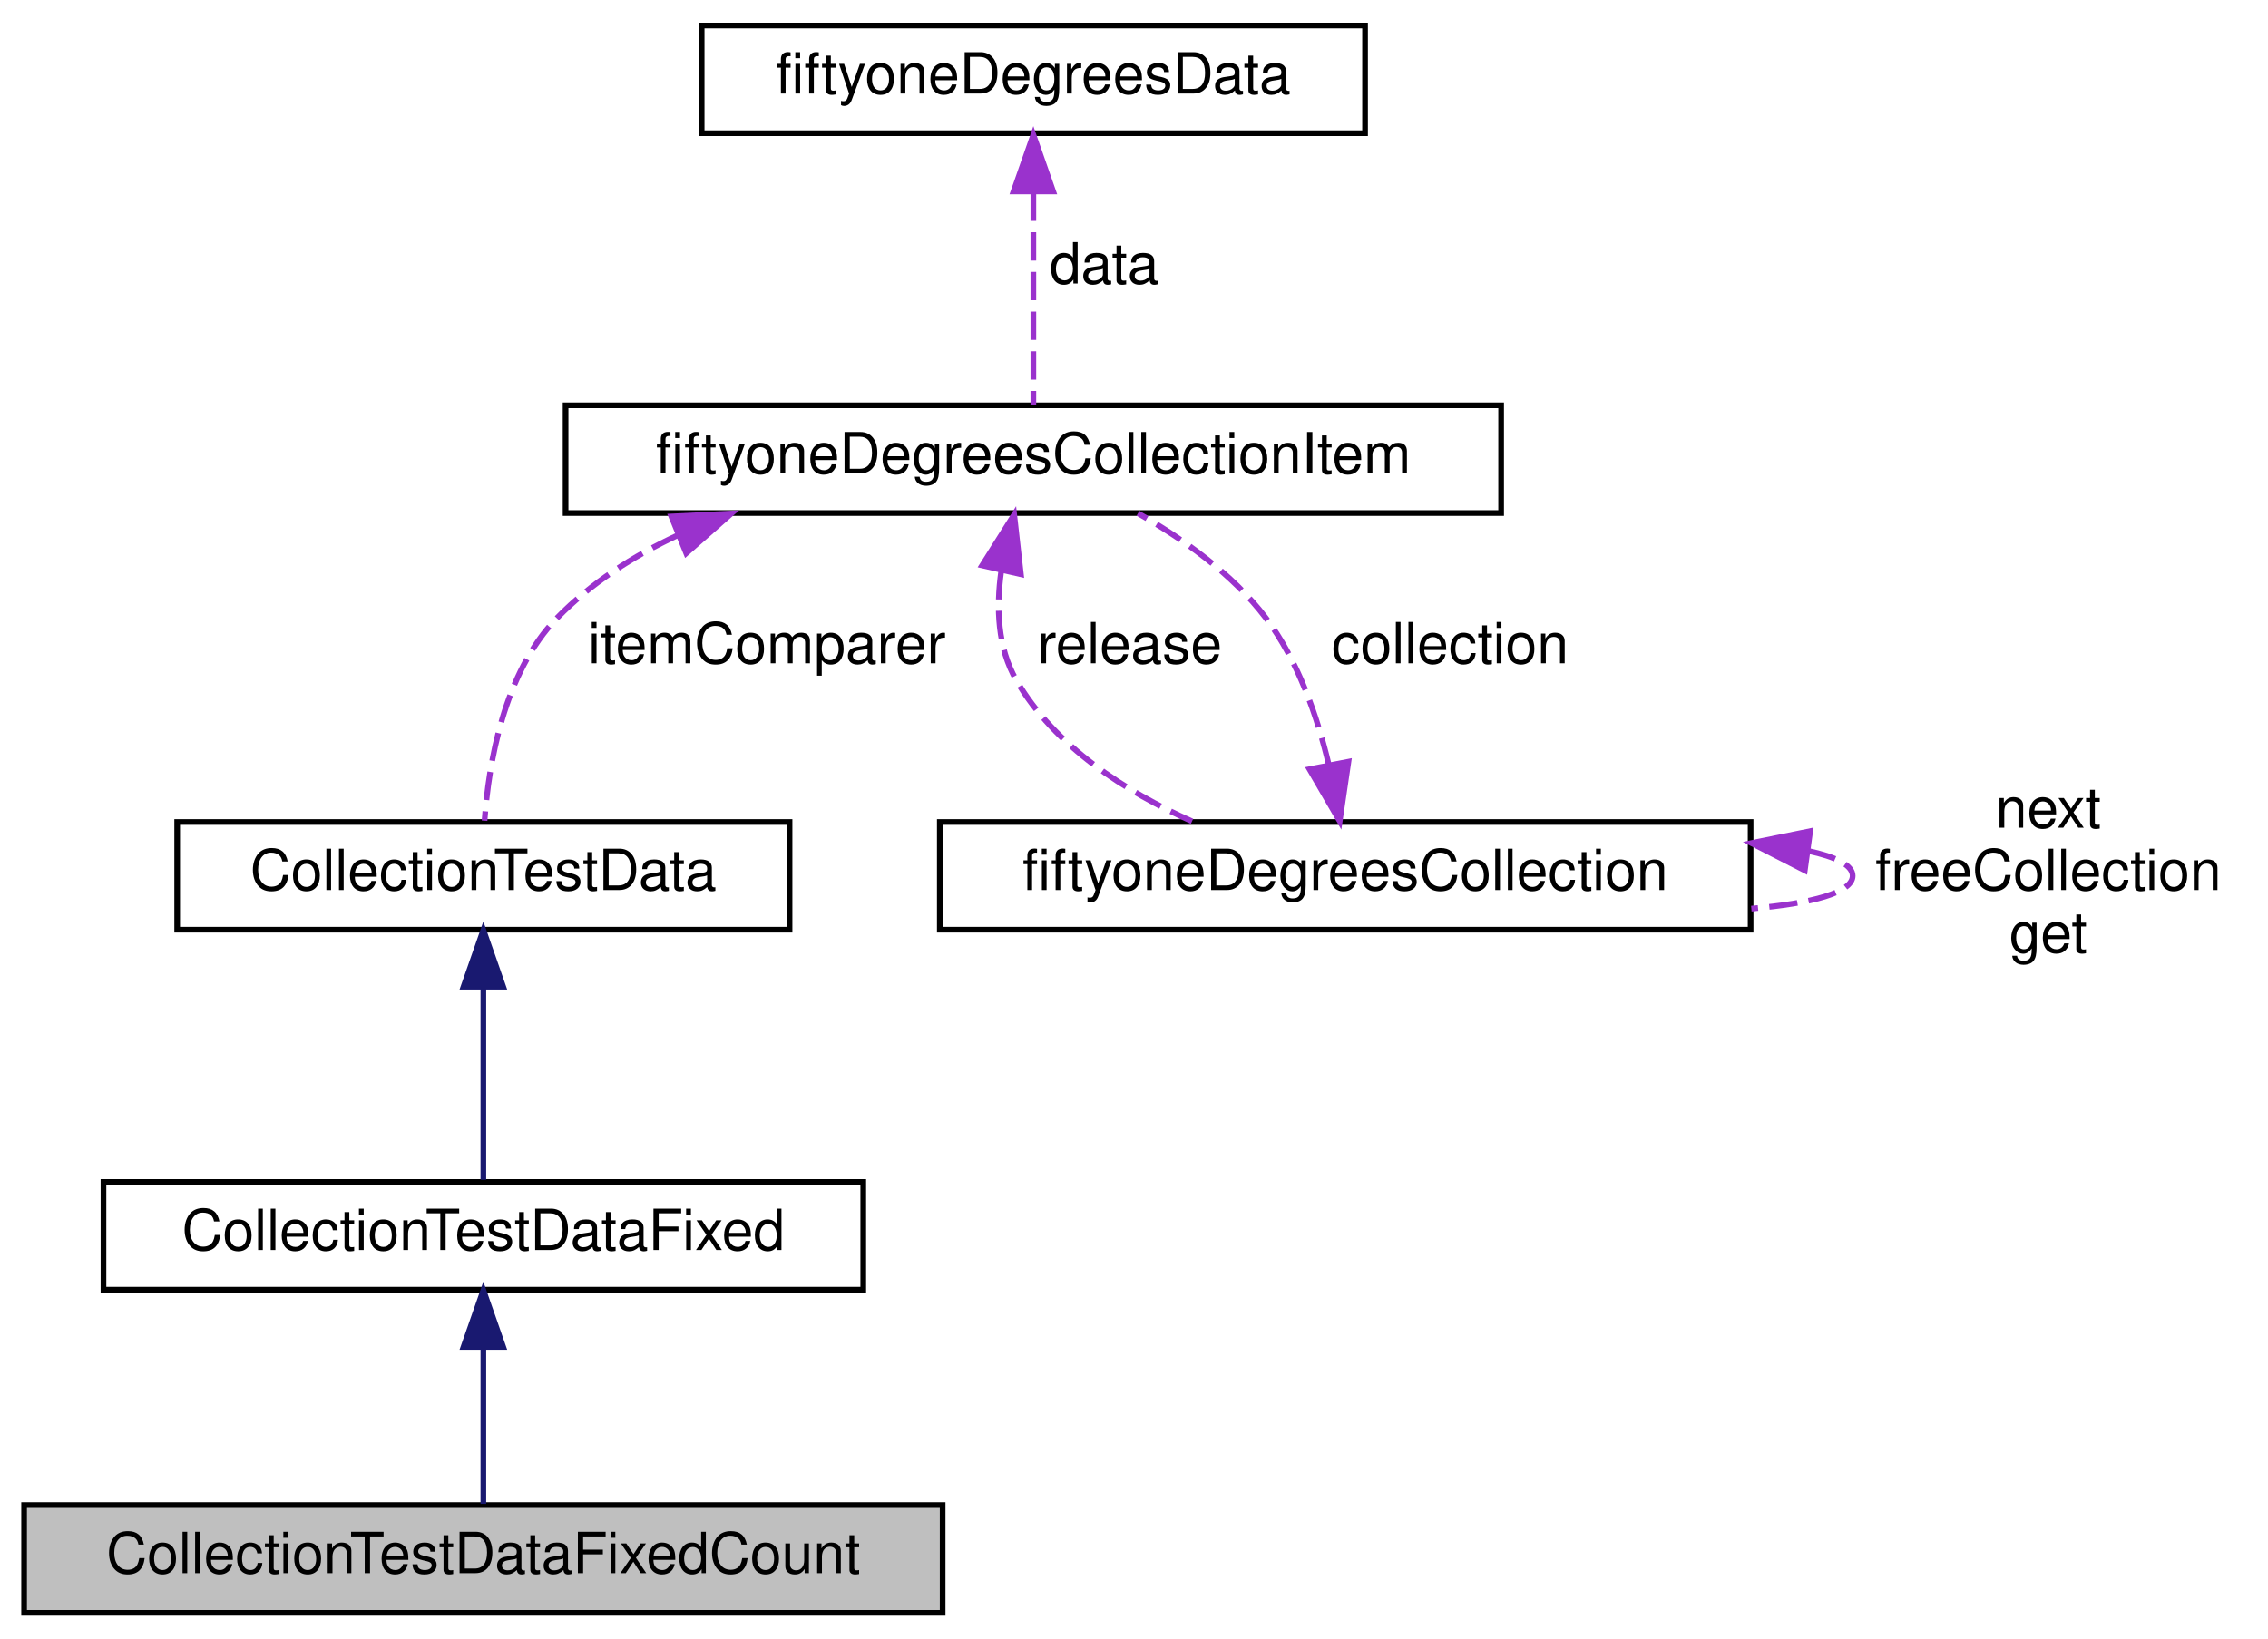
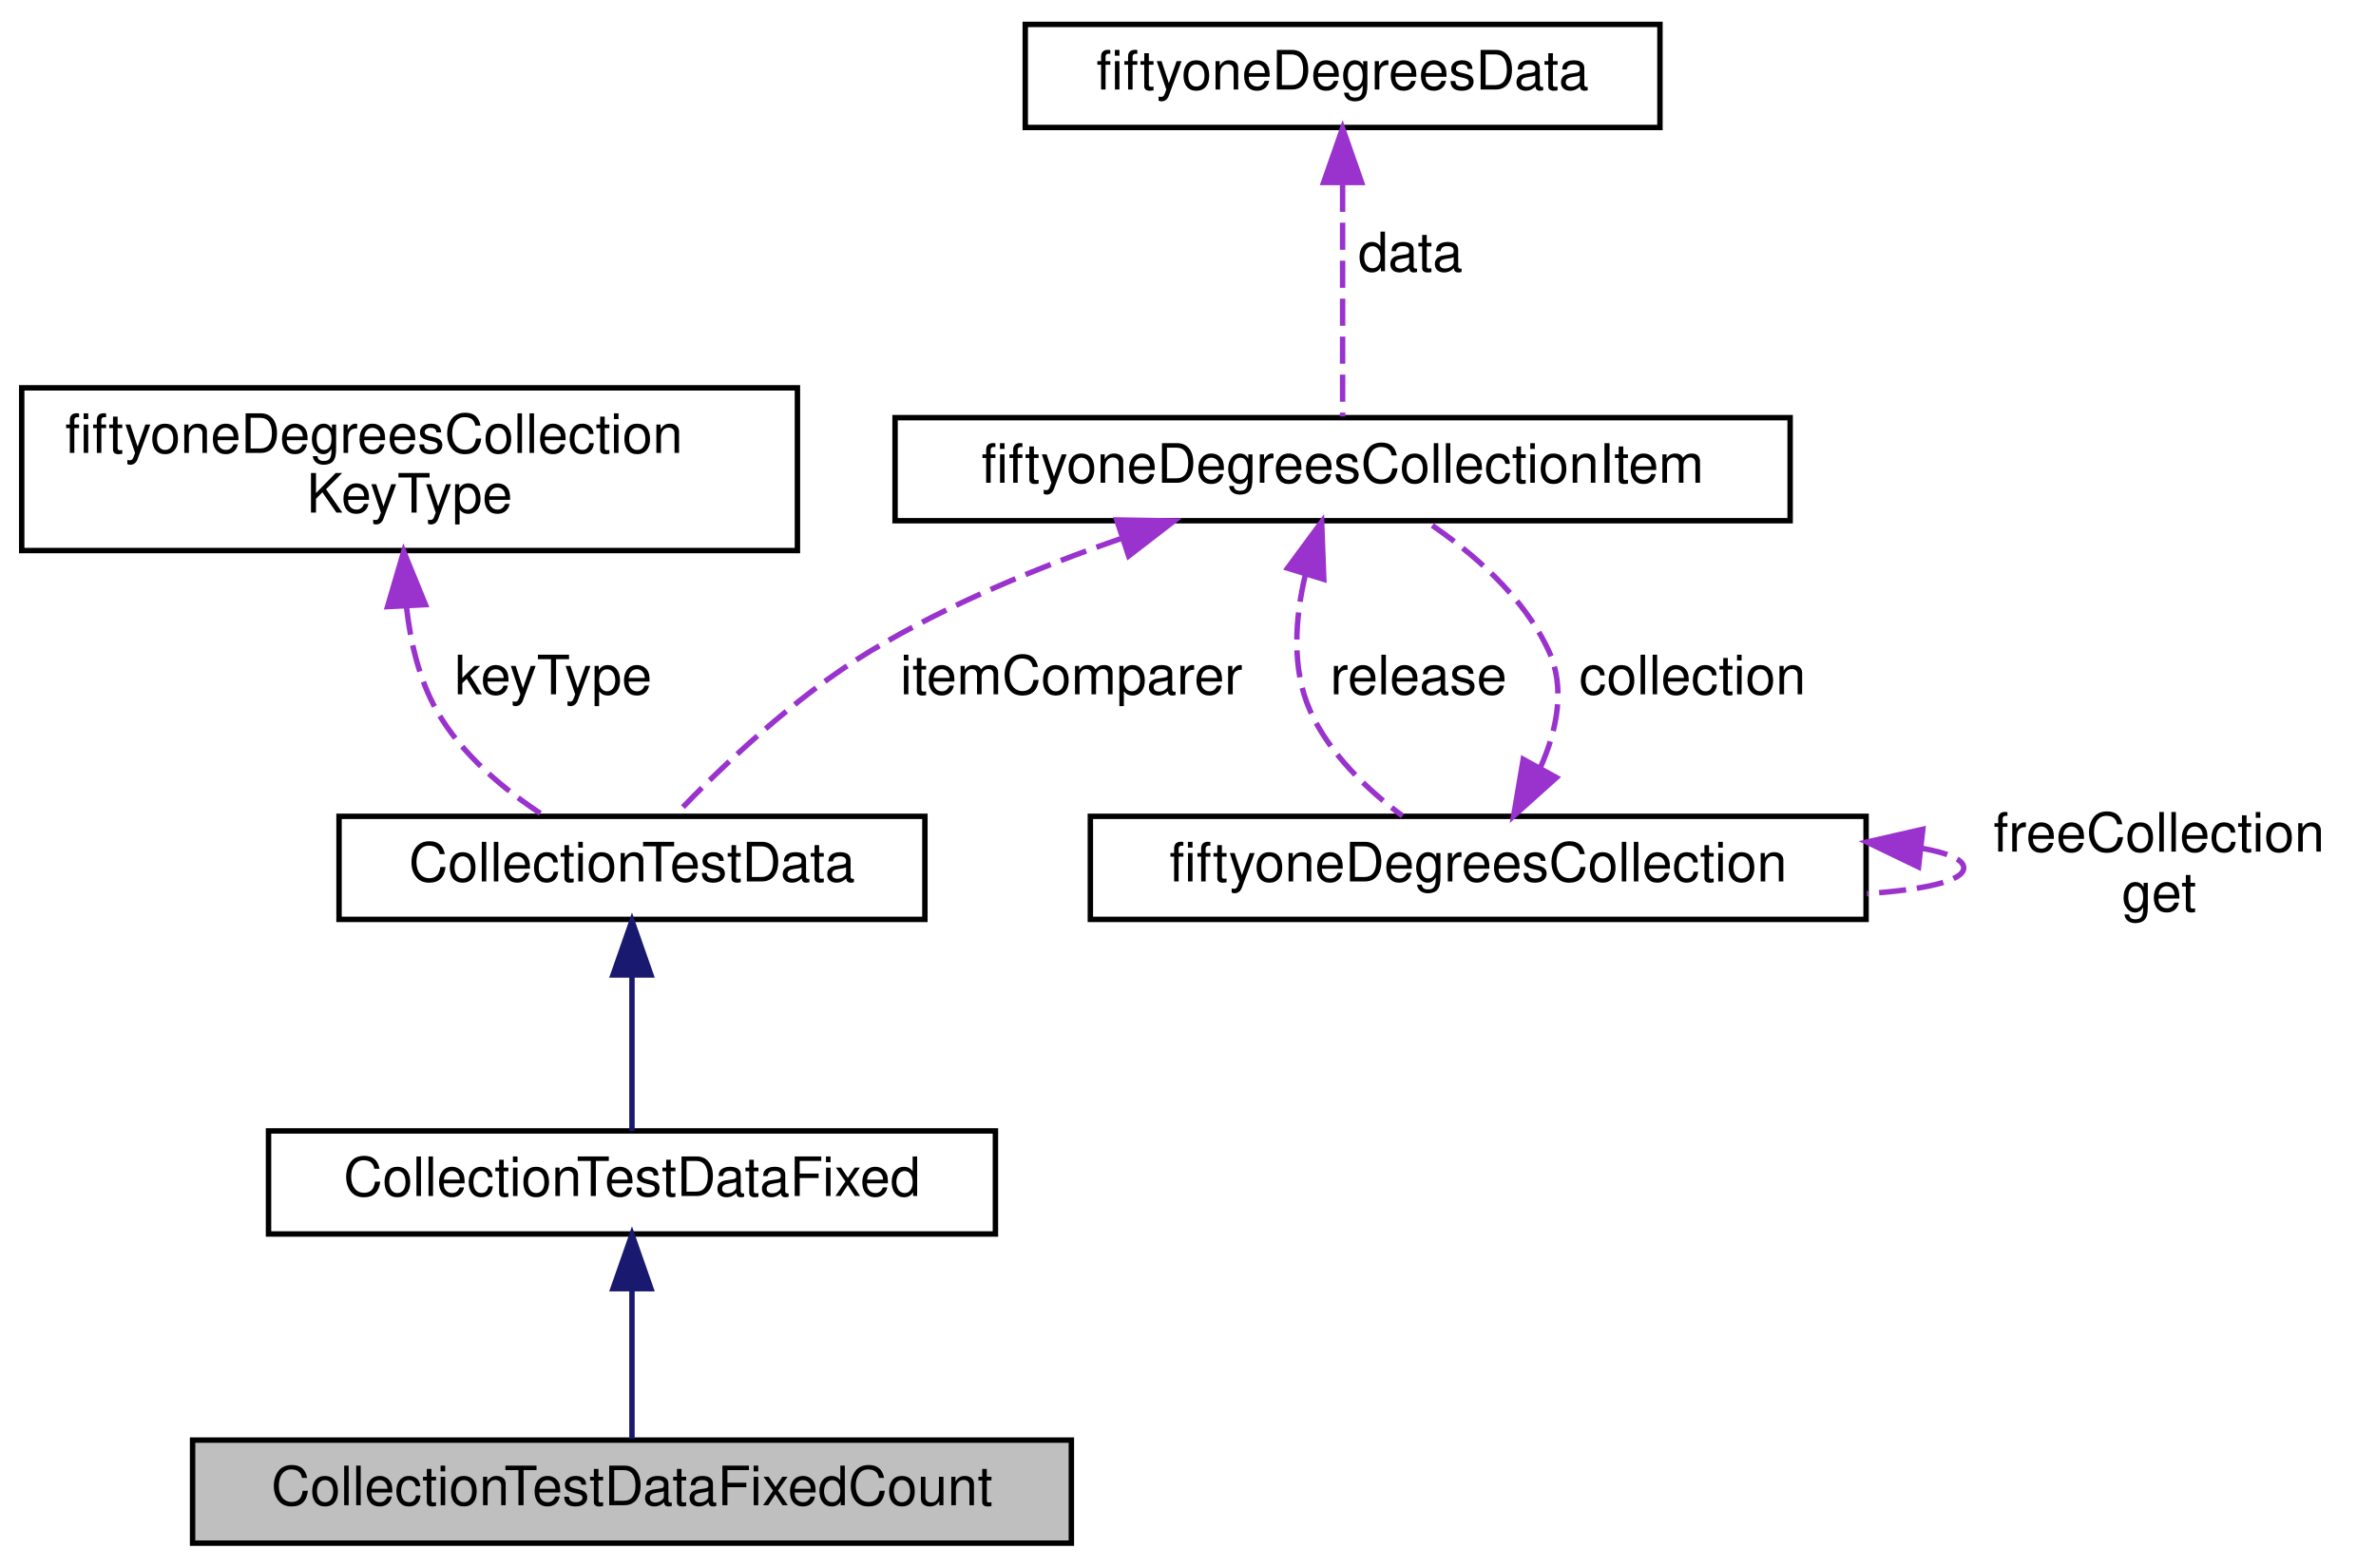
- <svg xmlns="http://www.w3.org/2000/svg" xmlns:xlink="http://www.w3.org/1999/xlink" width="400pt" height="289pt" viewBox="0.00 0.00 399.50 289.00">
+ <svg xmlns="http://www.w3.org/2000/svg" xmlns:xlink="http://www.w3.org/1999/xlink" width="438pt" height="289pt" viewBox="0.00 0.00 438.00 289.00">
  <g id="graph0" class="graph" transform="scale(1 1) rotate(0) translate(4 285)">
    <g id="node1" class="node">
      <g id="a_node1">
        <a xlink:title=" ">
-           <polygon fill="#bfbfbf" stroke="black" points="0,-0.5 0,-19.5 162,-19.5 162,-0.5 0,-0.5" />
-           <text text-anchor="middle" x="81" y="-7.5" font-family="Helvetica,sans-Serif" font-size="10.00">CollectionTestDataFixedCount</text>
+           <polygon fill="#bfbfbf" stroke="black" points="31.5,-0.5 31.5,-19.5 193.5,-19.5 193.5,-0.5 31.5,-0.5" />
+           <text text-anchor="middle" x="112.5" y="-7.5" font-family="Helvetica,sans-Serif" font-size="10.00">CollectionTestDataFixedCount</text>
        </a>
      </g>
    </g>
    <g id="node2" class="node">
      <g id="a_node2">
        <a xlink:href="class_collection_test_data_fixed.html" target="_top" xlink:title=" ">
-           <polygon fill="none" stroke="black" points="14,-57.5 14,-76.5 148,-76.5 148,-57.5 14,-57.5" />
-           <text text-anchor="middle" x="81" y="-64.5" font-family="Helvetica,sans-Serif" font-size="10.00">CollectionTestDataFixed</text>
+           <polygon fill="none" stroke="black" points="45.5,-57.5 45.5,-76.5 179.5,-76.5 179.5,-57.5 45.5,-57.5" />
+           <text text-anchor="middle" x="112.5" y="-64.5" font-family="Helvetica,sans-Serif" font-size="10.00">CollectionTestDataFixed</text>
        </a>
      </g>
    </g>
    <g id="edge1" class="edge">
-       <path fill="none" stroke="midnightblue" d="M81,-47.12C81,-37.82 81,-27.06 81,-19.71" />
-       <polygon fill="midnightblue" stroke="midnightblue" points="77.5,-47.41 81,-57.41 84.5,-47.41 77.5,-47.41" />
+       <path fill="none" stroke="midnightblue" d="M112.5,-47.12C112.5,-37.82 112.5,-27.06 112.5,-19.71" />
+       <polygon fill="midnightblue" stroke="midnightblue" points="109,-47.41 112.5,-57.41 116,-47.41 109,-47.41" />
    </g>
    <g id="node3" class="node">
      <g id="a_node3">
        <a xlink:href="class_collection_test_data.html" target="_top" xlink:title=" ">
-           <polygon fill="none" stroke="black" points="27,-121 27,-140 135,-140 135,-121 27,-121" />
-           <text text-anchor="middle" x="81" y="-128" font-family="Helvetica,sans-Serif" font-size="10.00">CollectionTestData</text>
+           <polygon fill="none" stroke="black" points="58.5,-115.5 58.5,-134.5 166.5,-134.5 166.5,-115.5 58.5,-115.5" />
+           <text text-anchor="middle" x="112.5" y="-122.5" font-family="Helvetica,sans-Serif" font-size="10.00">CollectionTestData</text>
        </a>
      </g>
    </g>
    <g id="edge2" class="edge">
-       <path fill="none" stroke="midnightblue" d="M81,-110.82C81,-99.55 81,-85.72 81,-76.88" />
-       <polygon fill="midnightblue" stroke="midnightblue" points="77.5,-110.95 81,-120.95 84.5,-110.95 77.5,-110.95" />
+       <path fill="none" stroke="midnightblue" d="M112.5,-104.95C112.5,-95.29 112.5,-84.03 112.5,-76.51" />
+       <polygon fill="midnightblue" stroke="midnightblue" points="109,-105.25 112.5,-115.25 116,-105.25 109,-105.25" />
    </g>
    <g id="node4" class="node">
      <g id="a_node4">
-         <a xlink:href="structfiftyone_degrees_collection_item.html" target="_top" xlink:title="Used to store a handle to the underlying item that could be used to release the item when it's finish...">
-           <polygon fill="none" stroke="black" points="95.5,-194.5 95.5,-213.5 260.5,-213.5 260.5,-194.5 95.5,-194.5" />
-           <text text-anchor="middle" x="178" y="-201.5" font-family="Helvetica,sans-Serif" font-size="10.00">fiftyoneDegreesCollectionItem</text>
+         <a xlink:href="structfiftyone_degrees_collection_key_type.html" target="_top" xlink:title="Explains to a collection how to properly extract the requested value.">
+           <polygon fill="none" stroke="black" points="0,-183.5 0,-213.5 143,-213.5 143,-183.5 0,-183.5" />
+           <text text-anchor="start" x="8" y="-201.5" font-family="Helvetica,sans-Serif" font-size="10.00">fiftyoneDegreesCollection</text>
+           <text text-anchor="middle" x="71.5" y="-190.5" font-family="Helvetica,sans-Serif" font-size="10.00">KeyType</text>
        </a>
      </g>
    </g>
    <g id="edge3" class="edge">
-       <path fill="none" stroke="#9a32cd" stroke-dasharray="5,2" d="M115.28,-190.58C107.39,-186.91 99.99,-182.15 94,-176 84.57,-166.31 81.92,-150.17 81.21,-140.23" />
-       <polygon fill="#9a32cd" stroke="#9a32cd" points="114.15,-193.89 124.73,-194.41 116.78,-187.41 114.15,-193.89" />
-       <text text-anchor="middle" x="131" y="-168" font-family="Helvetica,sans-Serif" font-size="10.00"> itemComparer</text>
+       <path fill="none" stroke="#9a32cd" stroke-dasharray="5,2" d="M70.95,-172.93C71.69,-166.45 73.3,-159.69 76.5,-154 81.08,-145.86 89.08,-139.27 96.39,-134.54" />
+       <polygon fill="#9a32cd" stroke="#9a32cd" points="67.44,-173.16 70.42,-183.33 74.43,-173.52 67.44,-173.16" />
+       <text text-anchor="middle" x="98" y="-157" font-family="Helvetica,sans-Serif" font-size="10.00"> keyType</text>
    </g>
    <g id="node5" class="node">
      <g id="a_node5">
-         <a xlink:href="structfiftyone_degrees_collection.html" target="_top" xlink:title="All the shared methods and fields required by file, memory and cached collections.">
-           <polygon fill="none" stroke="black" points="161.5,-121 161.5,-140 304.5,-140 304.5,-121 161.5,-121" />
-           <text text-anchor="middle" x="233" y="-128" font-family="Helvetica,sans-Serif" font-size="10.00">fiftyoneDegreesCollection</text>
+         <a xlink:href="structfiftyone_degrees_collection_item.html" target="_top" xlink:title="Used to store a handle to the underlying item that could be used to release the item when it's finish...">
+           <polygon fill="none" stroke="black" points="161,-189 161,-208 326,-208 326,-189 161,-189" />
+           <text text-anchor="middle" x="243.5" y="-196" font-family="Helvetica,sans-Serif" font-size="10.00">fiftyoneDegreesCollectionItem</text>
        </a>
      </g>
    </g>
-     <g id="edge5" class="edge">
-       <path fill="none" stroke="#9a32cd" stroke-dasharray="5,2" d="M172.33,-184.24C171.43,-177.77 171.69,-170.73 175,-165 181.74,-153.32 194.28,-145.34 205.98,-140.12" />
-       <polygon fill="#9a32cd" stroke="#9a32cd" points="168.97,-185.26 174.62,-194.23 175.8,-183.7 168.97,-185.26" />
-       <text text-anchor="middle" x="195" y="-168" font-family="Helvetica,sans-Serif" font-size="10.00"> release</text>
-     </g>
    <g id="edge4" class="edge">
-       <path fill="none" stroke="#9a32cd" stroke-dasharray="5,2" d="M230.13,-149.98C228.11,-158.54 224.7,-168.46 219,-176 213.15,-183.75 204.38,-189.96 196.45,-194.45" />
-       <polygon fill="#9a32cd" stroke="#9a32cd" points="233.57,-150.64 232.03,-140.15 226.7,-149.31 233.57,-150.64" />
-       <text text-anchor="middle" x="251.5" y="-168" font-family="Helvetica,sans-Serif" font-size="10.00"> collection</text>
-     </g>
-     <g id="edge6" class="edge">
-       <path fill="none" stroke="#9a32cd" stroke-dasharray="5,2" d="M314.61,-134.91C319.54,-133.86 322.5,-132.39 322.5,-130.5 322.5,-127.54 315.29,-125.62 304.63,-124.72" />
-       <polygon fill="#9a32cd" stroke="#9a32cd" points="314.06,-131.46 304.63,-136.28 315.01,-138.39 314.06,-131.46" />
-       <text text-anchor="middle" x="357" y="-139" font-family="Helvetica,sans-Serif" font-size="10.00"> next</text>
-       <text text-anchor="middle" x="357" y="-128" font-family="Helvetica,sans-Serif" font-size="10.00">freeCollection</text>
-       <text text-anchor="middle" x="357" y="-117" font-family="Helvetica,sans-Serif" font-size="10.00">get</text>
+       <path fill="none" stroke="#9a32cd" stroke-dasharray="5,2" d="M202.83,-185.77C187.71,-180.54 170.78,-173.59 156.5,-165 142.5,-156.58 128.81,-143.45 120.52,-134.79" />
+       <polygon fill="#9a32cd" stroke="#9a32cd" points="201.86,-189.14 212.45,-188.97 204.06,-182.5 201.86,-189.14" />
+       <text text-anchor="middle" x="193.5" y="-157" font-family="Helvetica,sans-Serif" font-size="10.00"> itemComparer</text>
    </g>
    <g id="node6" class="node">
      <g id="a_node6">
-         <a xlink:href="structfiftyone_degrees_data.html" target="_top" xlink:title="Data structure used for reusing memory which may have been allocated in a previous operation.">
-           <polygon fill="none" stroke="black" points="119.5,-261.5 119.5,-280.5 236.5,-280.5 236.5,-261.5 119.5,-261.5" />
-           <text text-anchor="middle" x="178" y="-268.5" font-family="Helvetica,sans-Serif" font-size="10.00">fiftyoneDegreesData</text>
+         <a xlink:href="structfiftyone_degrees_collection.html" target="_top" xlink:title="All the shared methods and fields required by file, memory and cached collections.">
+           <polygon fill="none" stroke="black" points="197,-115.5 197,-134.5 340,-134.5 340,-115.5 197,-115.5" />
+           <text text-anchor="middle" x="268.5" y="-122.5" font-family="Helvetica,sans-Serif" font-size="10.00">fiftyoneDegreesCollection</text>
        </a>
      </g>
    </g>
+     <g id="edge6" class="edge">
+       <path fill="none" stroke="#9a32cd" stroke-dasharray="5,2" d="M236.62,-178.97C234.74,-171 234.05,-161.76 237.5,-154 241.03,-146.05 248.07,-139.4 254.54,-134.58" />
+       <polygon fill="#9a32cd" stroke="#9a32cd" points="233.35,-180.25 239.64,-188.78 240.04,-178.19 233.35,-180.25" />
+       <text text-anchor="middle" x="257.5" y="-157" font-family="Helvetica,sans-Serif" font-size="10.00"> release</text>
+     </g>
+     <g id="edge5" class="edge">
+       <path fill="none" stroke="#9a32cd" stroke-dasharray="5,2" d="M280.02,-143.63C283.02,-150.44 284.63,-158.21 281.5,-165 276.85,-175.09 267.35,-183.22 259.01,-188.82" />
+       <polygon fill="#9a32cd" stroke="#9a32cd" points="282.92,-141.65 275.03,-134.57 276.79,-145.02 282.92,-141.65" />
+       <text text-anchor="middle" x="308" y="-157" font-family="Helvetica,sans-Serif" font-size="10.00"> collection</text>
+     </g>
    <g id="edge7" class="edge">
-       <path fill="none" stroke="#9a32cd" stroke-dasharray="5,2" d="M178,-251.04C178,-238.67 178,-223.12 178,-213.63" />
-       <polygon fill="#9a32cd" stroke="#9a32cd" points="174.5,-251.23 178,-261.23 181.5,-251.23 174.5,-251.23" />
-       <text text-anchor="middle" x="190.5" y="-235" font-family="Helvetica,sans-Serif" font-size="10.00"> data</text>
+       <path fill="none" stroke="#9a32cd" stroke-dasharray="5,2" d="M350.11,-128.64C355.04,-127.77 358,-126.56 358,-125 358,-122.57 350.79,-120.98 340.13,-120.24" />
+       <polygon fill="#9a32cd" stroke="#9a32cd" points="349.67,-125.16 340.13,-129.76 350.46,-132.12 349.67,-125.16" />
+       <text text-anchor="middle" x="394" y="-128" font-family="Helvetica,sans-Serif" font-size="10.00"> freeCollection</text>
+       <text text-anchor="middle" x="394" y="-117" font-family="Helvetica,sans-Serif" font-size="10.00">get</text>
+     </g>
+     <g id="node7" class="node">
+       <g id="a_node7">
+         <a xlink:href="structfiftyone_degrees_data.html" target="_top" xlink:title="Data structure used for reusing memory which may have been allocated in a previous operation.">
+           <polygon fill="none" stroke="black" points="185,-261.5 185,-280.5 302,-280.5 302,-261.5 185,-261.5" />
+           <text text-anchor="middle" x="243.5" y="-268.5" font-family="Helvetica,sans-Serif" font-size="10.00">fiftyoneDegreesData</text>
+         </a>
+       </g>
+     </g>
+     <g id="edge8" class="edge">
+       <path fill="none" stroke="#9a32cd" stroke-dasharray="5,2" d="M243.5,-250.94C243.5,-237.03 243.5,-218.82 243.5,-208.22" />
+       <polygon fill="#9a32cd" stroke="#9a32cd" points="240,-251.36 243.5,-261.36 247,-251.36 240,-251.36" />
+       <text text-anchor="middle" x="256" y="-235" font-family="Helvetica,sans-Serif" font-size="10.00"> data</text>
    </g>
  </g>
</svg>
